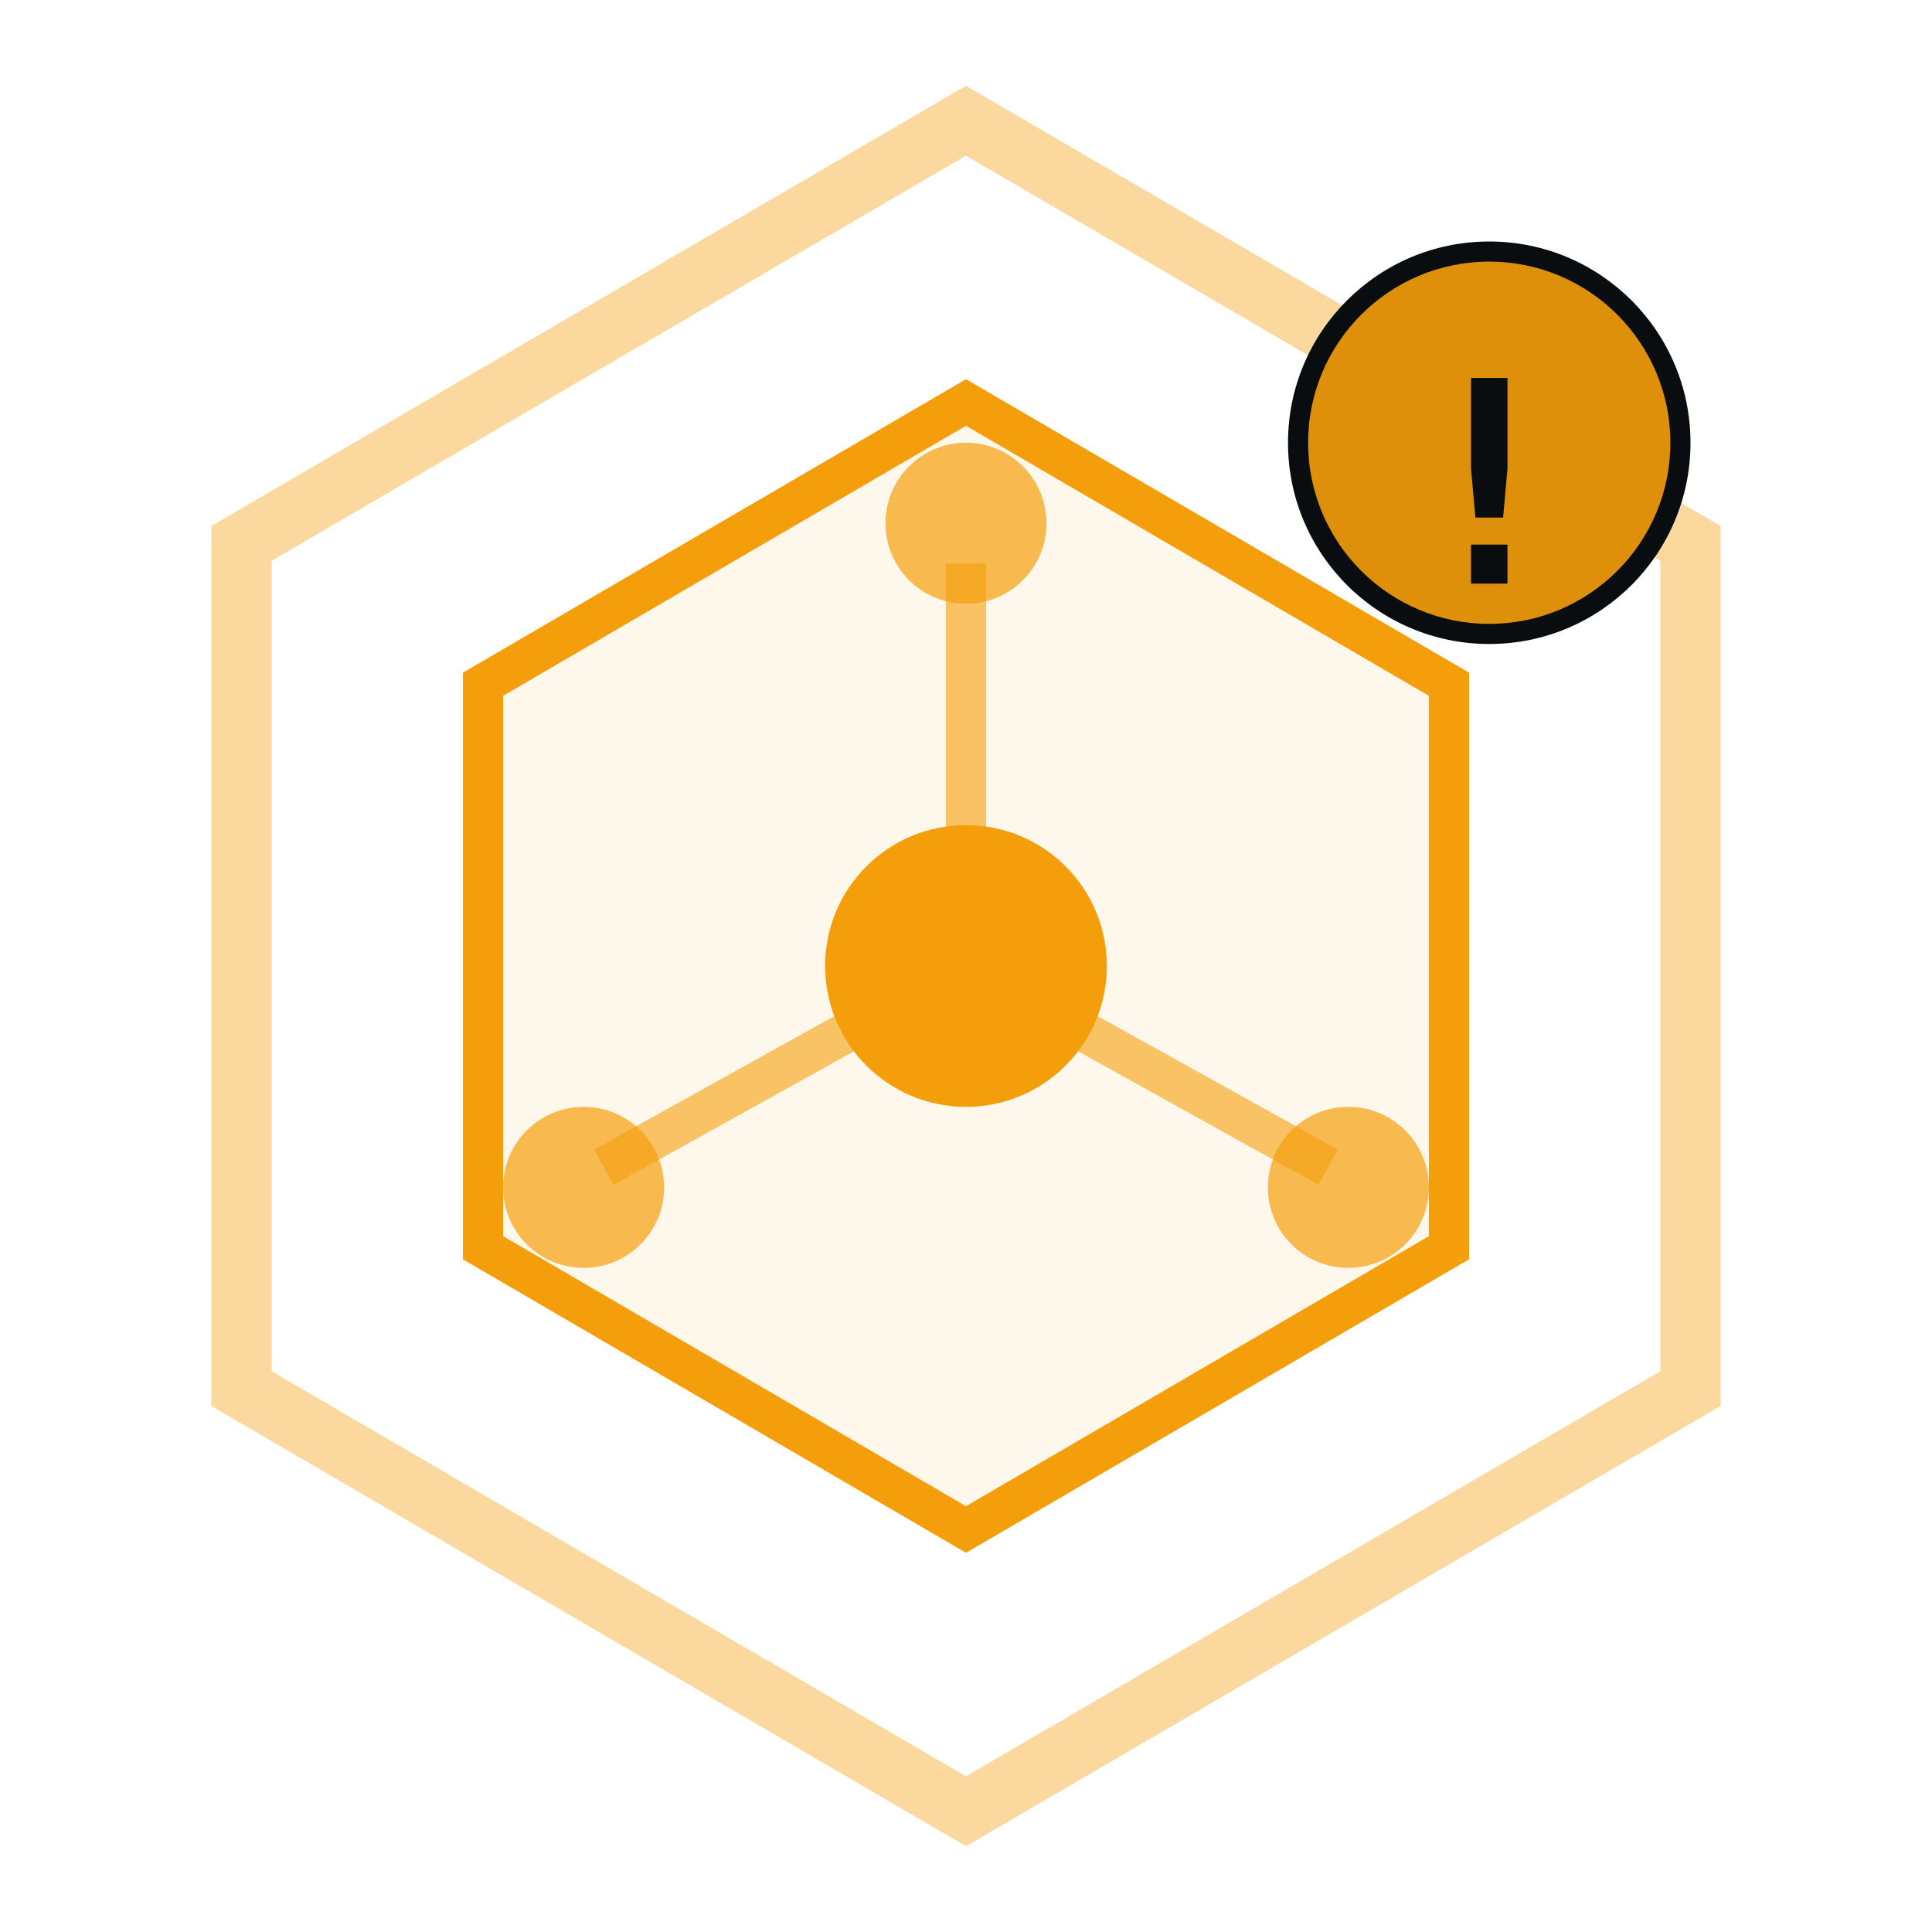
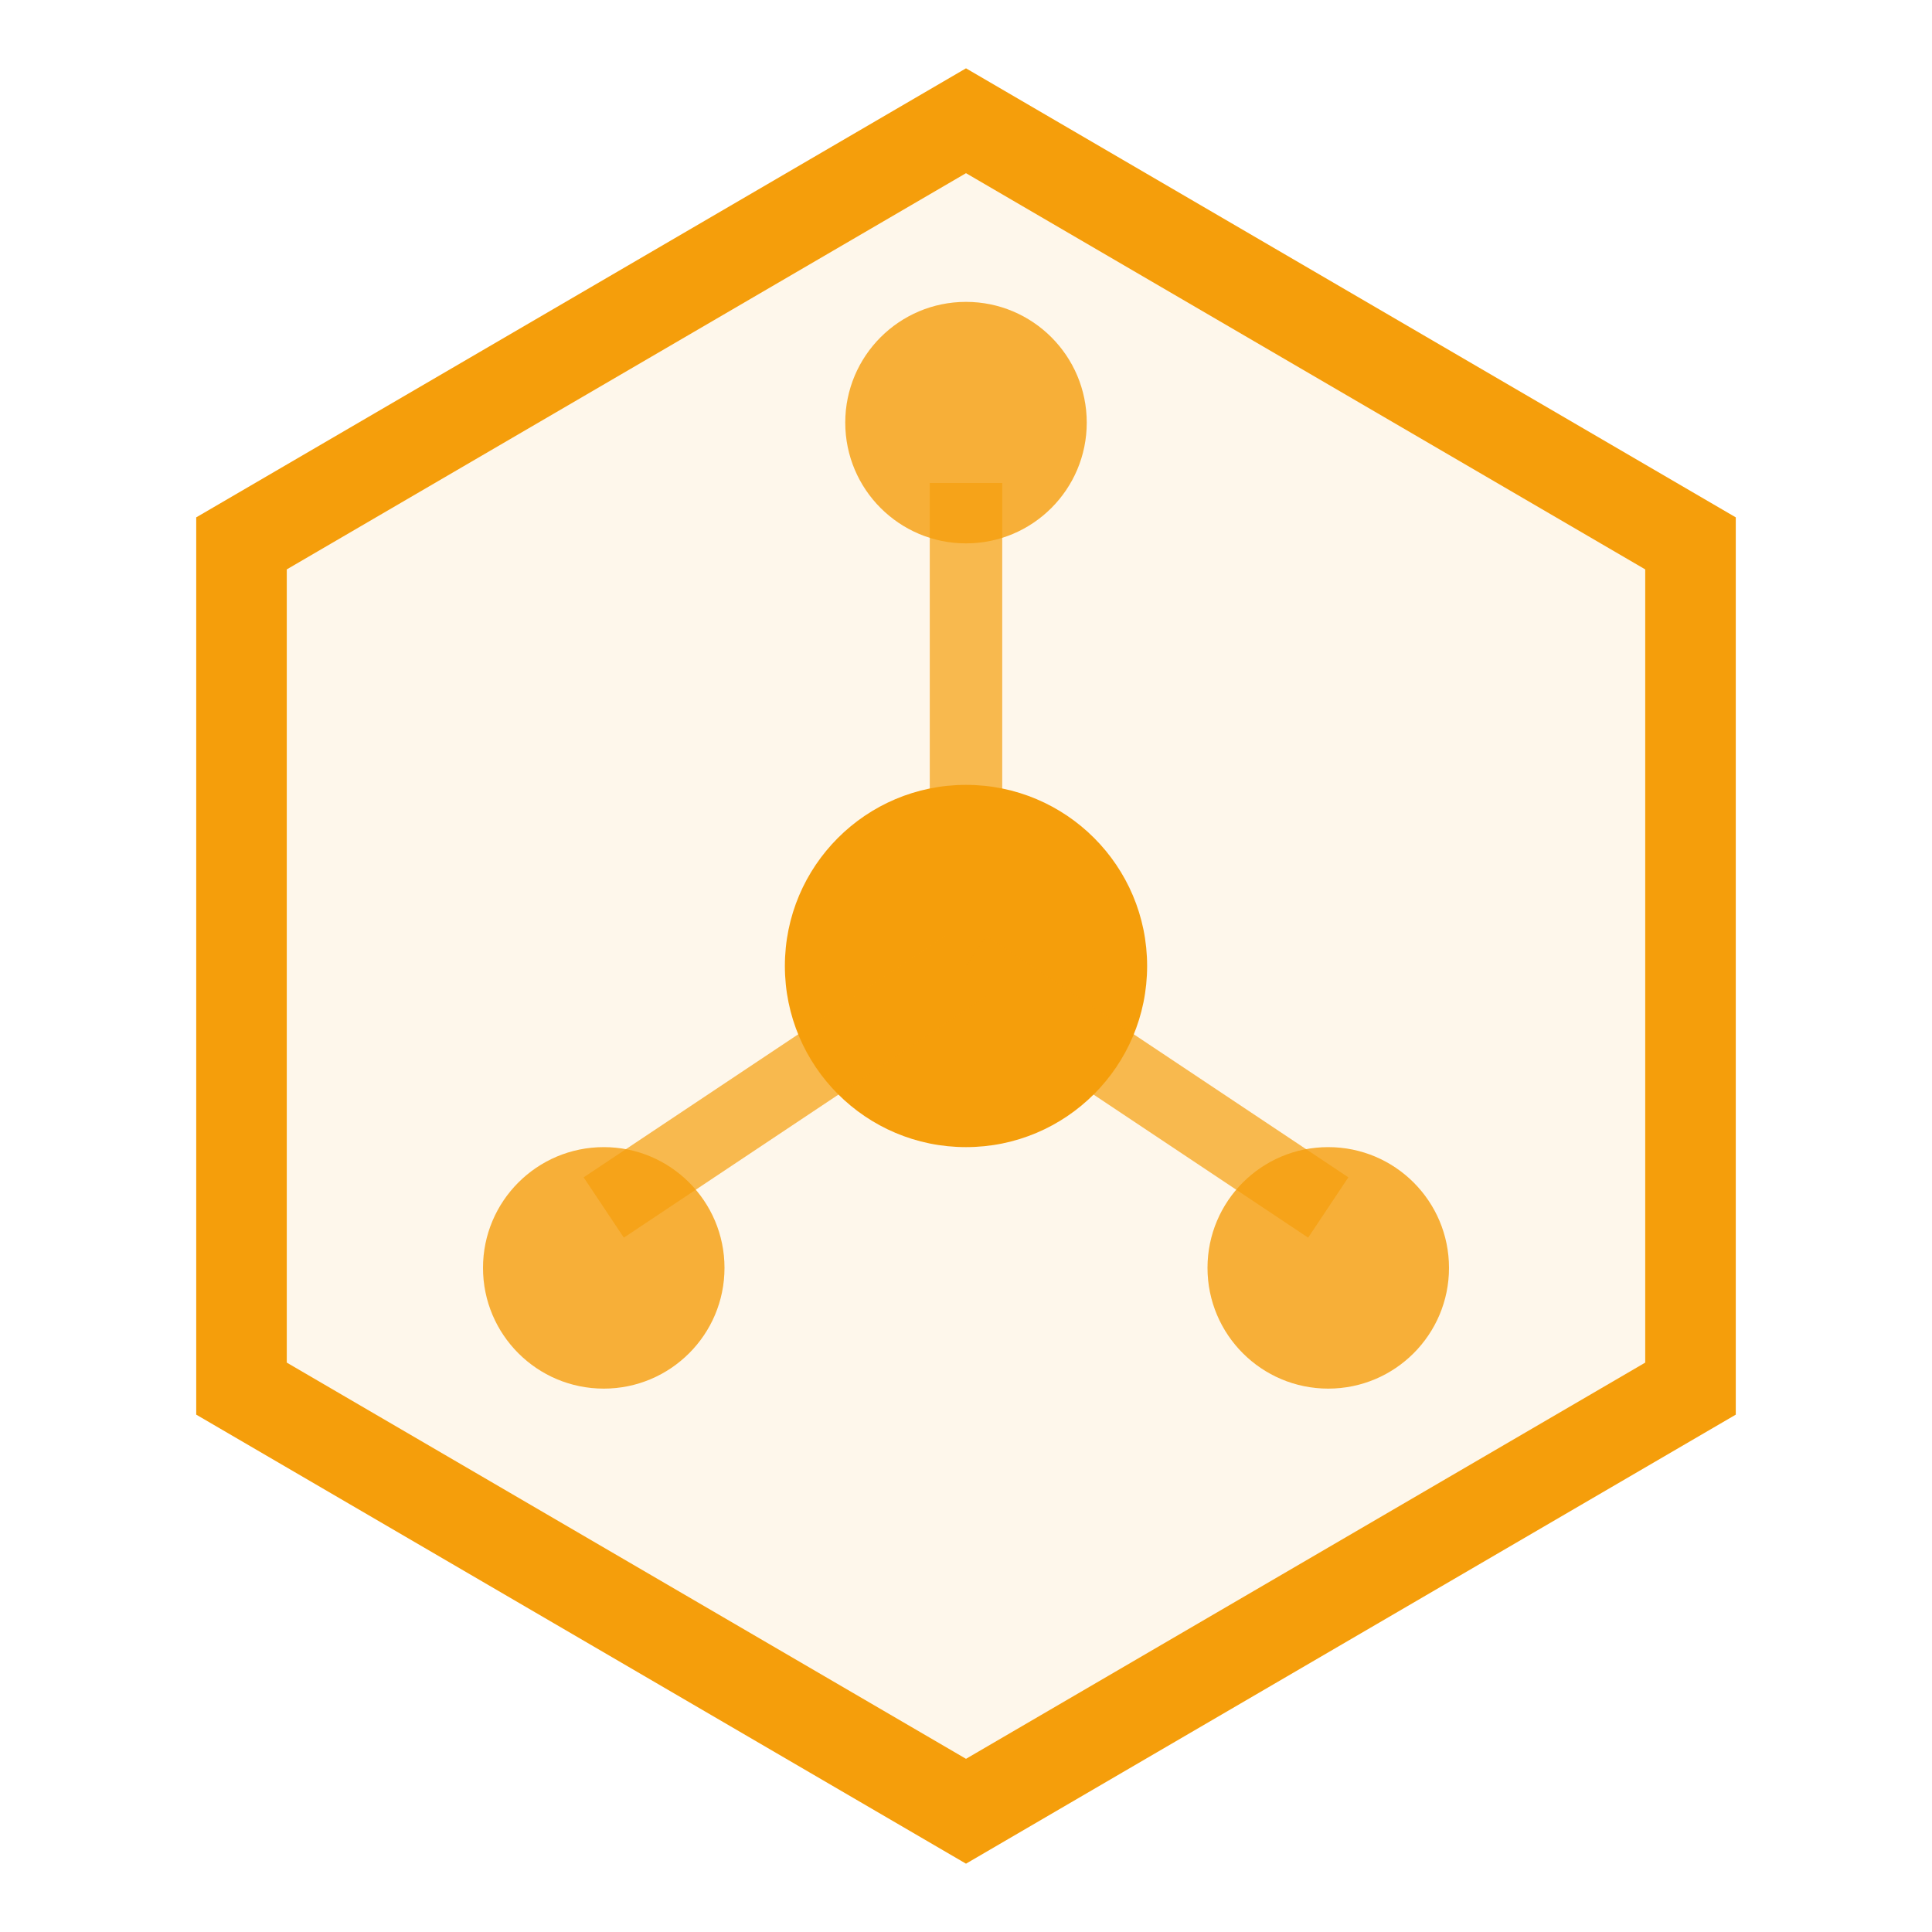
- <svg xmlns="http://www.w3.org/2000/svg" viewBox="0 0 48 48" fill="none">
-   <polygon points="24,3 42,13.5 42,34.5 24,45 6,34.5 6,13.5" stroke="#f59e0b" stroke-width="1.5" fill="none" opacity="0.4" />
-   <polygon points="24,10 36,17 36,31 24,38 12,31 12,17" stroke="#f59e0b" stroke-width="1" fill="rgba(245,158,11,0.08)" />
-   <circle cx="24" cy="24" r="3.5" fill="#f59e0b" />
-   <line x1="24" y1="24" x2="24" y2="14" stroke="#f59e0b" stroke-width="1" opacity="0.6" />
-   <line x1="24" y1="24" x2="33" y2="29" stroke="#f59e0b" stroke-width="1" opacity="0.6" />
-   <line x1="24" y1="24" x2="15" y2="29" stroke="#f59e0b" stroke-width="1" opacity="0.6" />
-   <circle cx="24" cy="13" r="2" fill="#f59e0b" opacity="0.7" />
-   <circle cx="33.5" cy="29.5" r="2" fill="#f59e0b" opacity="0.7" />
-   <circle cx="14.5" cy="29.5" r="2" fill="#f59e0b" opacity="0.7" />
-   <circle cx="37" cy="11" r="5" fill="#0a0d0f" />
-   <circle cx="37" cy="11" r="4.5" fill="#f59e0b" opacity="0.9" />
-   <text x="37" y="14.5" text-anchor="middle" font-size="7" font-weight="bold" fill="#0a0d0f" font-family="monospace">!</text>
+ <svg xmlns="http://www.w3.org/2000/svg" viewBox="0 0 32 32" fill="none">
+   <polygon points="16,2 28,9 28,23 16,30 4,23 4,9" stroke="#f59e0b" stroke-width="1.5" fill="rgba(245,158,11,0.08)" />
+   <circle cx="16" cy="16" r="3" fill="#f59e0b" />
+   <line x1="16" y1="16" x2="16" y2="8" stroke="#f59e0b" stroke-width="1.2" opacity="0.7" />
+   <line x1="16" y1="16" x2="22" y2="20" stroke="#f59e0b" stroke-width="1.2" opacity="0.7" />
+   <line x1="16" y1="16" x2="10" y2="20" stroke="#f59e0b" stroke-width="1.2" opacity="0.7" />
+   <circle cx="16" cy="7" r="2" fill="#f59e0b" opacity="0.8" />
+   <circle cx="22" cy="21" r="2" fill="#f59e0b" opacity="0.8" />
+   <circle cx="10" cy="21" r="2" fill="#f59e0b" opacity="0.8" />
</svg>
